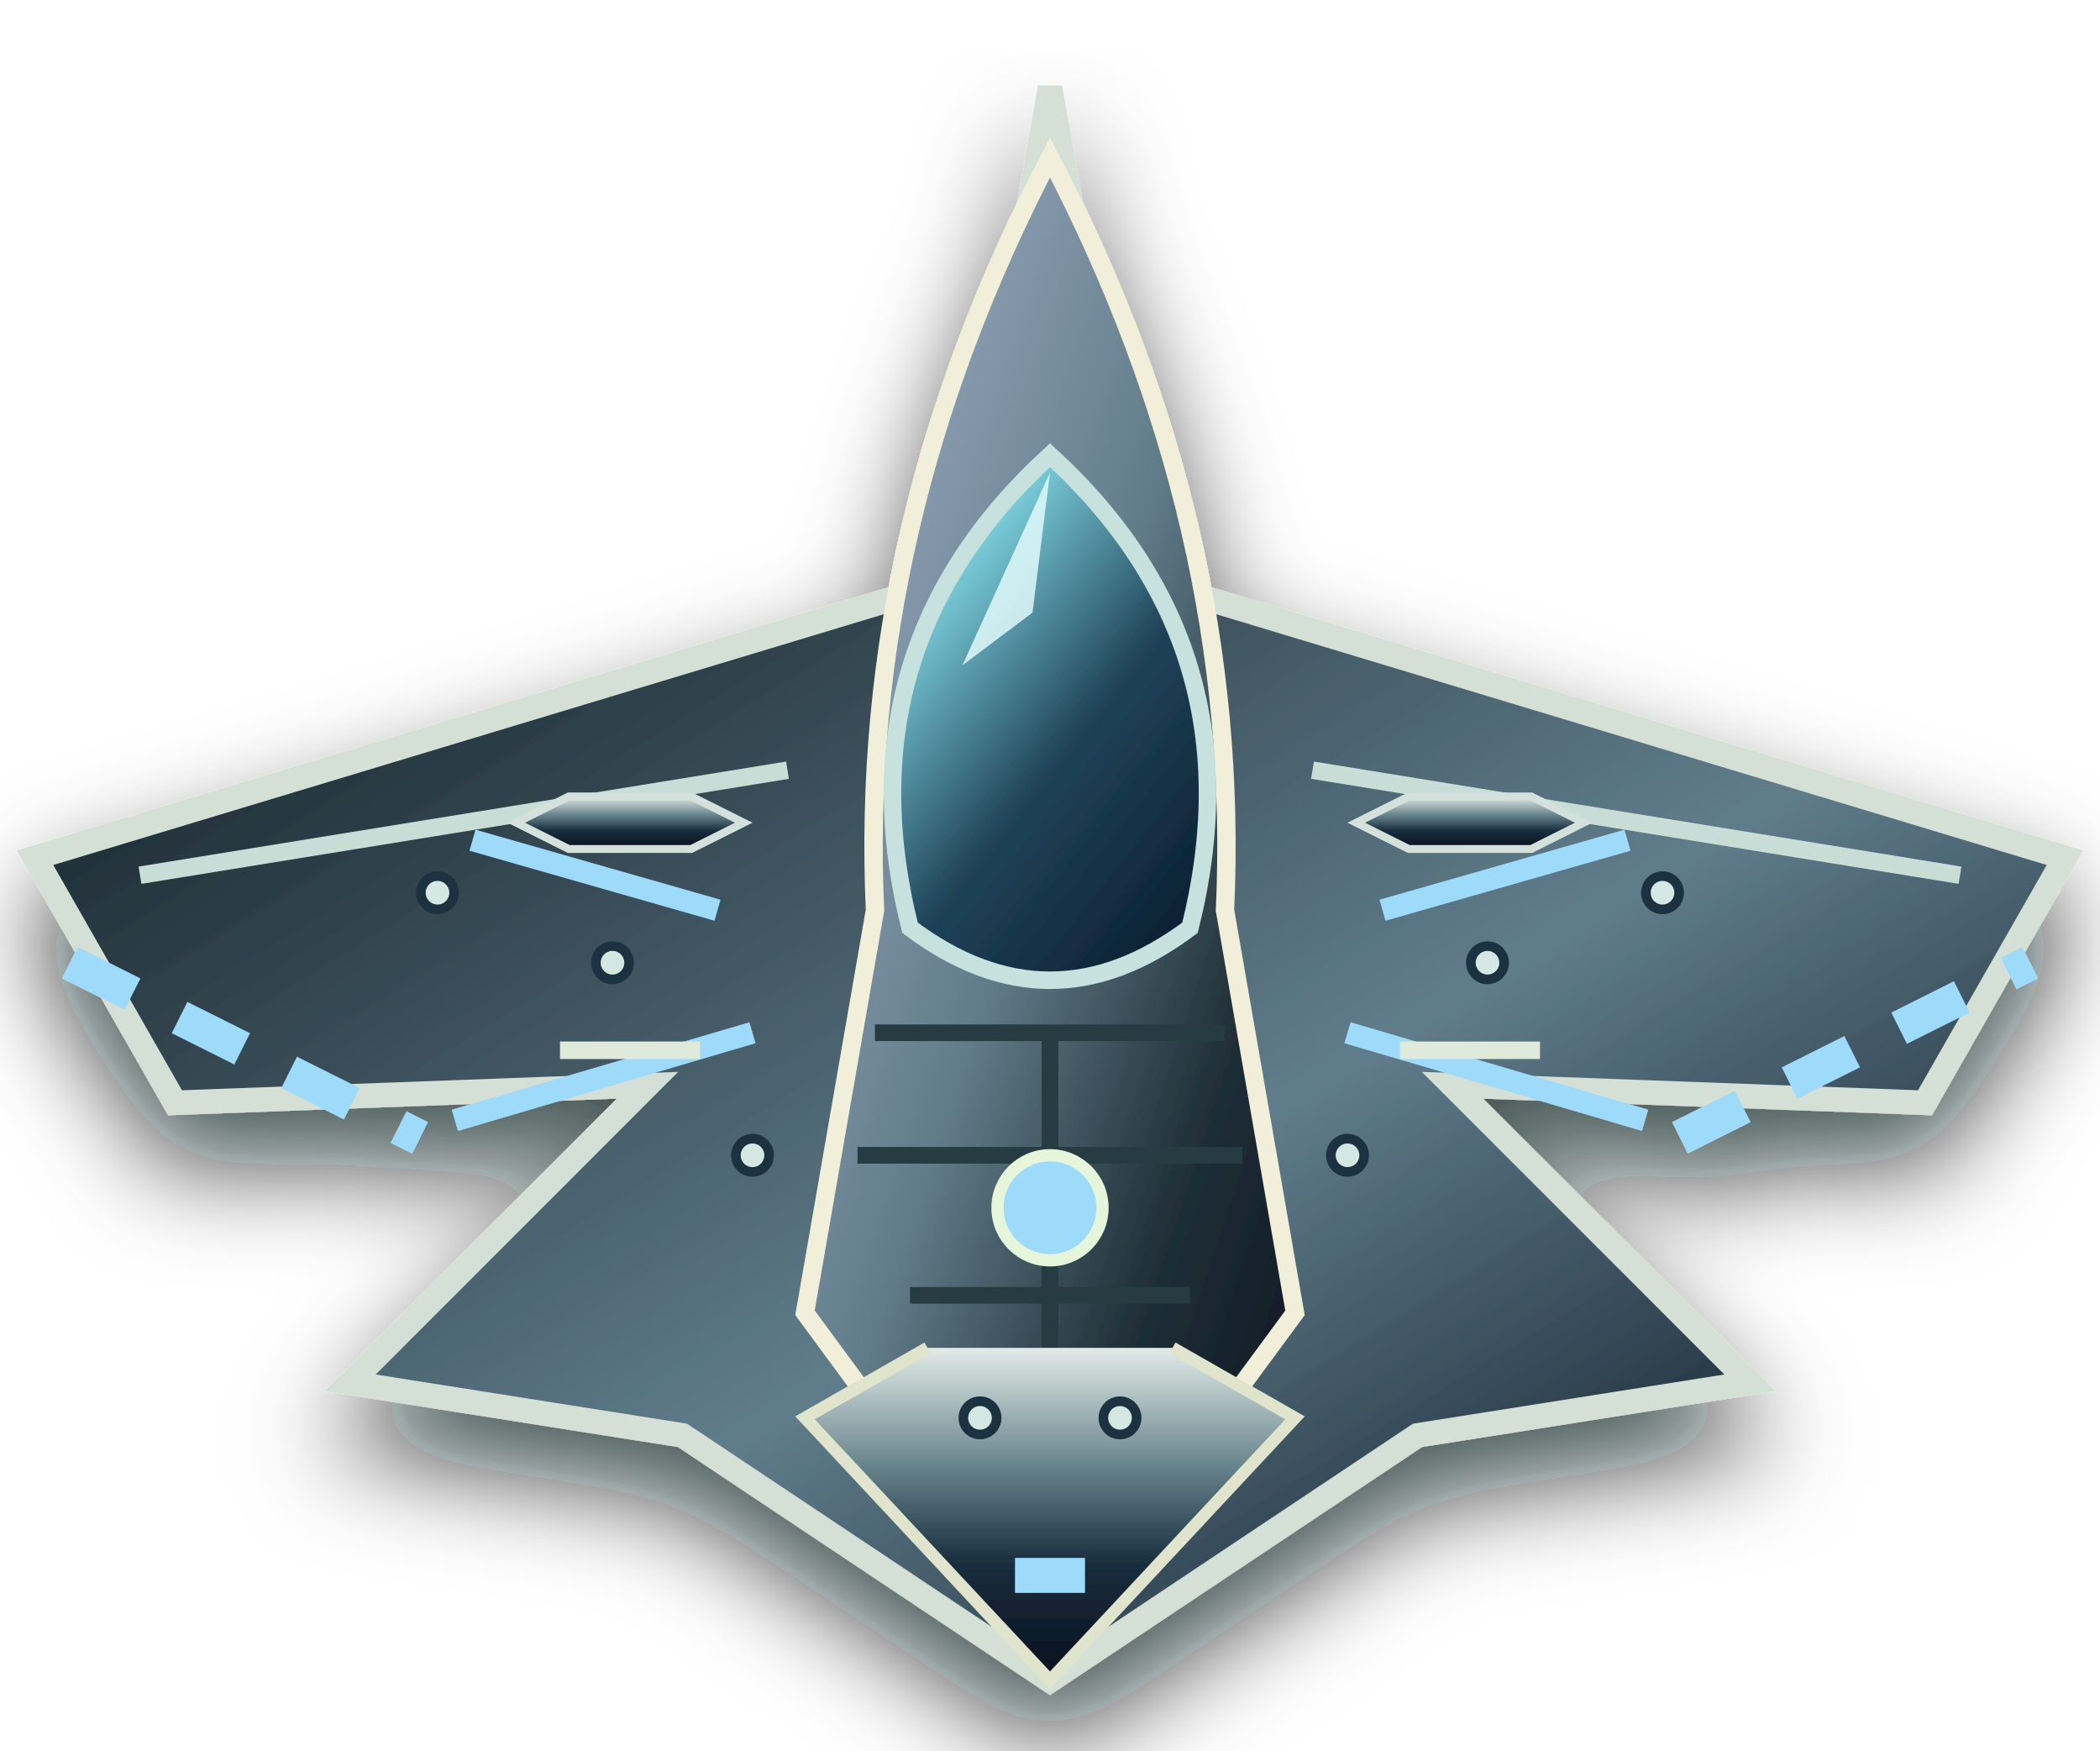
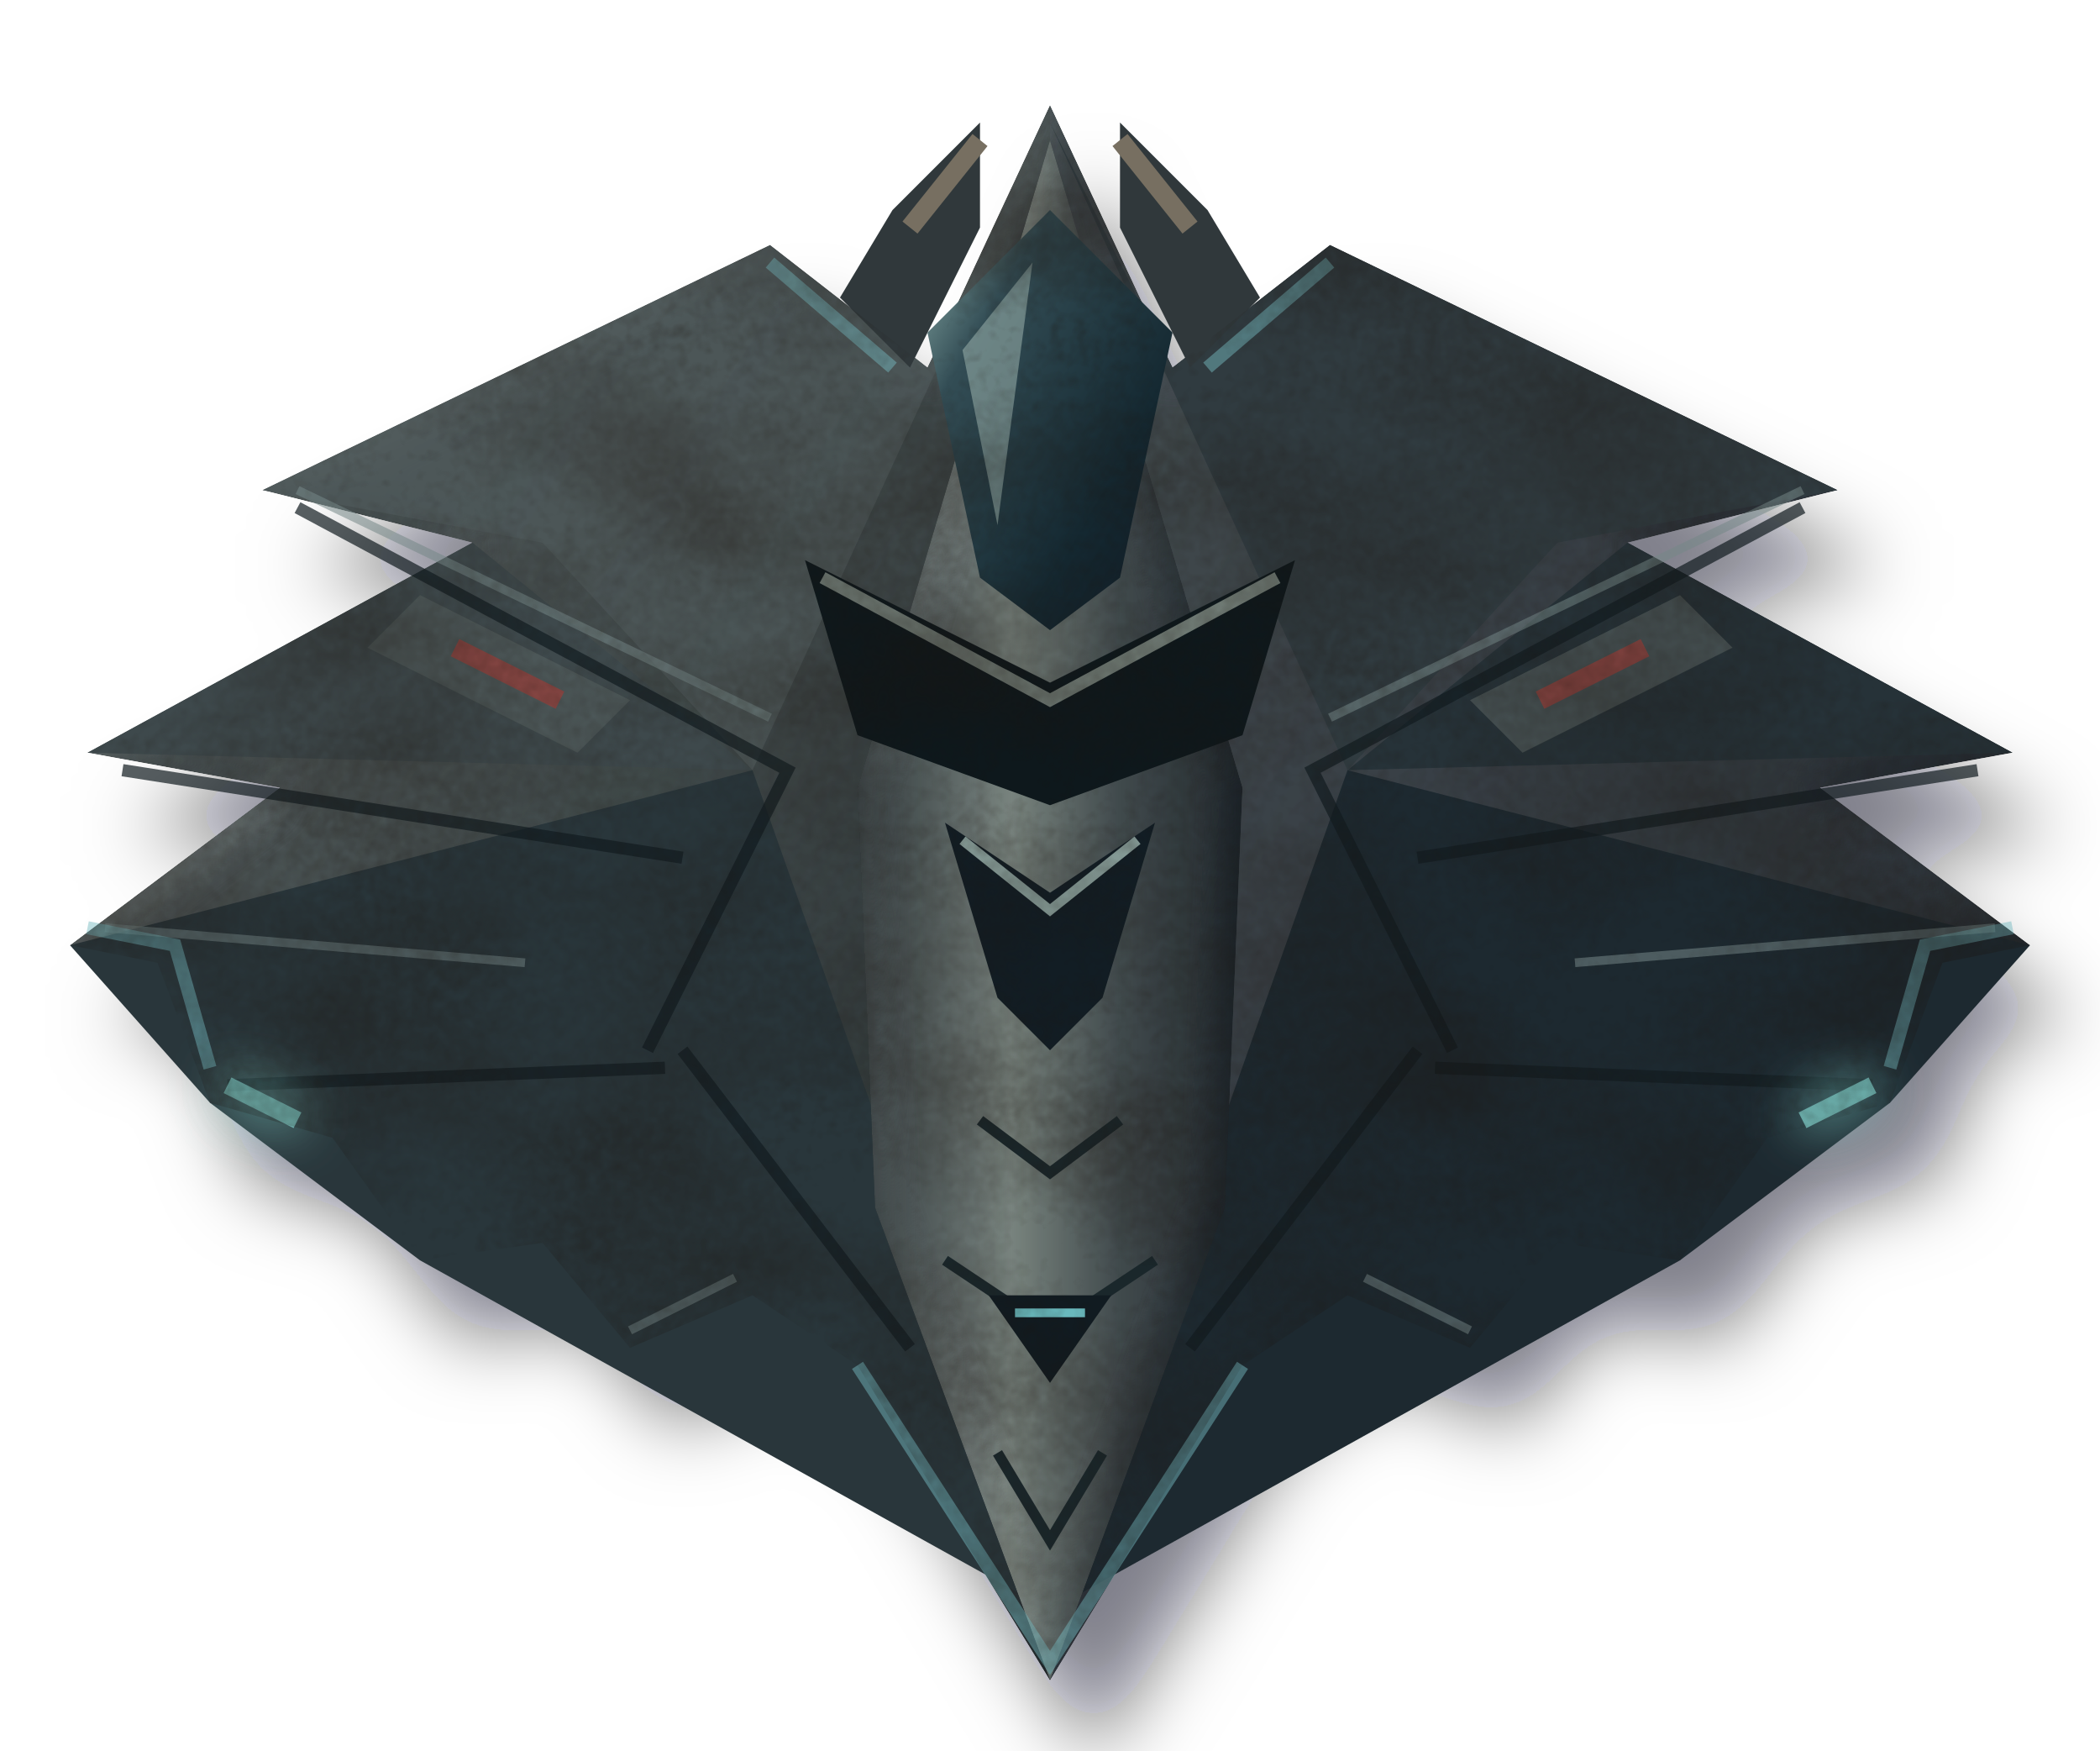
- <svg xmlns="http://www.w3.org/2000/svg" width="120" height="100" viewBox="0 0 120 100">
+ <svg xmlns="http://www.w3.org/2000/svg" xmlns:xlink="http://www.w3.org/1999/xlink" width="120" height="100" viewBox="0 0 120 100">
  <defs>
-     <linearGradient id="hull" x1="0" y1="0" x2="1" y2="1">
-       <stop stop-color="#f6fbf6" />
-       <stop offset=".19" stop-color="#8c9eb2" />
-       <stop offset=".46" stop-color="#627d8a" />
-       <stop offset=".73" stop-color="#202f37" />
-       <stop offset="1" stop-color="#090f1e" />
+     <filter id="bevel" x="-5%" y="-5%" width="110%" height="110%" color-interpolation-filters="sRGB">
+       <feGaussianBlur in="SourceAlpha" stdDeviation="1.1" result="height" />
+       <feDiffuseLighting in="height" surfaceScale="2.6" diffuseConstant="1.18" lighting-color="#fff" result="diffuse">
+         <feDistantLight azimuth="225" elevation="52" />
+       </feDiffuseLighting>
+       <feSpecularLighting in="height" surfaceScale="2.6" specularConstant=".75" specularExponent="18" lighting-color="#fff4df" result="specular">
+         <feDistantLight azimuth="225" elevation="44" />
+       </feSpecularLighting>
+       <feComposite in="SourceGraphic" in2="diffuse" operator="arithmetic" k1="1" result="lit" />
+       <feComposite in="specular" in2="SourceAlpha" operator="in" result="gloss" />
+       <feComposite in="gloss" in2="lit" operator="arithmetic" k2=".38" k3="1" result="shaded" />
+       <feComposite in="shaded" in2="SourceAlpha" operator="in" />
+     </filter>
+     <filter id="grime" x="0" y="0" width="100%" height="100%" color-interpolation-filters="sRGB">
+       <feTurbulence type="fractalNoise" baseFrequency=".07 .12" numOctaves="3" seed="29" result="mottle" />
+       <feTurbulence type="fractalNoise" baseFrequency="1.4" numOctaves="2" seed="5" result="grain" />
+       <feComposite in="mottle" in2="grain" operator="arithmetic" k2=".7" k3=".3" />
+       <feColorMatrix type="matrix" values="0 0 0 0 .1  0 0 0 0 .07  0 0 0 0 .05  -1.6 0 0 0 1.05" />
+       <feComposite in2="SourceAlpha" operator="in" />
+     </filter>
+     <filter id="shadow" x="-20%" y="-20%" width="140%" height="150%">
+       <feGaussianBlur in="SourceAlpha" stdDeviation="2.2" />
+       <feOffset dx="2.5" dy="4.5" result="blur" />
+       <feFlood flood-color="#02070d" flood-opacity=".5" />
+       <feComposite in2="blur" operator="in" />
+     </filter>
+     <filter id="glow" x="-200%" y="-200%" width="500%" height="500%">
+       <feGaussianBlur stdDeviation="1.5" result="halo" />
+       <feMerge>
+         <feMergeNode in="halo" />
+         <feMergeNode in="halo" />
+         <feMergeNode in="SourceGraphic" />
+       </feMerge>
+     </filter>
+     <linearGradient id="wingL" x1="0" y1="0" x2="1" y2="1">
+       <stop stop-color="#515b5d" />
+       <stop offset=".5" stop-color="#343e41" />
+       <stop offset="1" stop-color="#151e23" />
    </linearGradient>
-     <linearGradient id="wing" x1="0" y1="0" x2=".8" y2="1">
-       <stop stop-color="#8eabb7" />
-       <stop offset=".29" stop-color="#202f37" />
-       <stop offset=".69" stop-color="#607c8b" />
-       <stop offset="1" stop-color="#101d29" />
+     <linearGradient id="wingR" x1="0" y1="0" x2="1" y2="1">
+       <stop stop-color="#384247" />
+       <stop offset=".5" stop-color="#283039" />
+       <stop offset="1" stop-color="#101a20" />
    </linearGradient>
-     <linearGradient id="glass" x1=".15" y1="0" x2=".9" y2="1">
-       <stop stop-color="#e6faff" />
-       <stop offset=".18" stop-color="#76c7d4" />
-       <stop offset=".55" stop-color="#204359" />
-       <stop offset="1" stop-color="#091c2d" />
+     <linearGradient id="body" x1="0" x2="1">
+       <stop stop-color="#222b2f" />
+       <stop offset=".3" stop-color="#5e6969" />
+       <stop offset=".4" stop-color="#707c78" />
+       <stop offset=".68" stop-color="#343e43" />
+       <stop offset="1" stop-color="#151e25" />
    </linearGradient>
-     <radialGradient id="core">
-       <stop stop-color="#fff5da" />
-       <stop offset=".28" stop-color="#9edafa" />
-       <stop offset=".72" stop-color="#912c35" />
-       <stop offset="1" stop-color="#251624" />
-     </radialGradient>
-     <linearGradient id="steel" x1="0" y1="0" x2="0" y2="1">
-       <stop stop-color="#e1eae7" />
-       <stop offset=".36" stop-color="#67828b" />
-       <stop offset=".65" stop-color="#192e3e" />
-       <stop offset="1" stop-color="#090f1d" />
+     <linearGradient id="glass" x1="0" y1="0" x2="1" y2="1">
+       <stop stop-color="#90b4af" />
+       <stop offset=".25" stop-color="#334d55" />
+       <stop offset=".7" stop-color="#142831" />
+       <stop offset="1" stop-color="#111a23" />
    </linearGradient>
-     <filter id="shadow" x="-25%" y="-25%" width="150%" height="160%">
-       <feDropShadow dx="0" dy="3" stdDeviation="3" flood-color="#030c17" flood-opacity=".72" />
-     </filter>
+     <g id="airframe">
+       <path d="M60 96 49 78 43 74 36 77 31 71 24 72 19 65 12 63 9 55 4 54 16 45 5 43 27 31 15 28 44 14 53 21 60 6 67 21 76 14 105 28 93 31 115 43 104 45 116 54 111 55 108 63 101 65 96 72 89 71 84 77 77 74 71 78Z" />
+     </g>
  </defs>
-   <g filter="url(#shadow)">
-     <path d="M60 5 65 33 118 49 110 63 83 62 100 79 81 82 60 96 39 82 20 79 37 62 10 63 2 49 55 33Z" fill="url(#wing)" stroke="#d4dfd6" stroke-width="1.4" />
-     <path d="M8 50 45 44 M112 50 75 44" fill="none" stroke="#c8ddd5" stroke-width="1" />
-     <path d="M60 9Q49 30 50 52L46 75 60 94 74 75 70 52Q71 30 60 9Z" fill="url(#hull)" stroke="#f1efda" stroke-width="1.05" />
-     <path d="M60 26Q48 37 52 53Q60 59 68 53Q72 37 60 26Z" fill="url(#glass)" stroke="#c6e1de" />
-     <path d="M60 27 55 38 59 35" fill="#e8ffff" opacity=".8" />
-     <path d="M50 59 70 59 M49 66 71 66 M52 74 68 74 M60 59v25" fill="none" stroke="#263b43" stroke-width=".95" />
-     <path d="M53 77 46 81 60 96 74 81 67 77" fill="url(#steel)" stroke="#e1e4cc" stroke-width=".7" />
-     <path d="M27 48 41 52 M93 48 79 52 M26 64 43 59 M94 64 77 59" stroke="#9edafa" stroke-width="1.25" />
-     <path d="M32 60h8 M80 60h8" stroke="#e0eadb" stroke-width="1" />
-     <path d="M32.5 45.5h7l3 1.5-3 1.5h-7l-3-1.5Z" fill="url(#steel)" stroke="#d3e0dc" stroke-width=".45" />
-     <path d="M80.5 45.5h7l3 1.5-3 1.5h-7l-3-1.5Z" fill="url(#steel)" stroke="#d3e0dc" stroke-width=".45" />
-     <circle cx="25" cy="51" r=".95" fill="#d4e7e2" stroke="#1b3341" stroke-width=".55" />
-     <circle cx="35" cy="55" r=".95" fill="#d4e7e2" stroke="#1b3341" stroke-width=".55" />
-     <circle cx="43" cy="66" r=".95" fill="#d4e7e2" stroke="#1b3341" stroke-width=".55" />
-     <circle cx="95" cy="51" r=".95" fill="#d4e7e2" stroke="#1b3341" stroke-width=".55" />
-     <circle cx="85" cy="55" r=".95" fill="#d4e7e2" stroke="#1b3341" stroke-width=".55" />
-     <circle cx="77" cy="66" r=".95" fill="#d4e7e2" stroke="#1b3341" stroke-width=".55" />
-     <circle cx="56" cy="81" r=".95" fill="#d4e7e2" stroke="#1b3341" stroke-width=".55" />
-     <circle cx="64" cy="81" r=".95" fill="#d4e7e2" stroke="#1b3341" stroke-width=".55" />
-     <path d="M4 55 24 65 M96 65 116 55" stroke="#9edafa" stroke-width="2" stroke-dasharray="4 3" />
-     <circle cx="60" cy="69" r="3" fill="#9edafa" stroke="#e6f6db" stroke-width=".7" />
-     <path d="M58 90h4" stroke="#9edafa" stroke-width="2" />
+   <use href="#airframe" xlink:href="#airframe" filter="url(#shadow)" />
+   <g filter="url(#bevel)">
+     <path d="M60 6 53 21 44 14 15 28 27 31 5 43 16 45 4 54 9 55 12 63 19 65 24 72 31 71 36 77 43 74 49 78 60 96Z" fill="url(#wingL)" />
+     <path d="M60 6 67 21 76 14 105 28 93 31 115 43 104 45 116 54 111 55 108 63 101 65 96 72 89 71 84 77 77 74 71 78 60 96Z" fill="url(#wingR)" />
  </g>
+   <path d="M60 7 43 44 31 31 15 28 44 14 53 21Z" fill="#4e5859" opacity=".76" />
+   <path d="M60 7 77 44 89 31 105 28 76 14 67 21Z" fill="#303b40" />
+   <path d="M43 44 5 43 27 31Z" fill="#3e494c" />
+   <path d="M77 44 115 43 93 31Z" fill="#263238" />
+   <path d="M43 44 60 92 24 72 12 63 4 54Z" fill="#29363b" />
+   <path d="M77 44 60 92 96 72 108 63 116 54Z" fill="#1d2930" />
+   <path d="M60 8 49 45 50 69 60 96 70 69 71 45Z" fill="url(#body)" filter="url(#bevel)" />
+   <path d="M46 32 60 39 74 32 71 42 60 46 49 42Z" fill="#0e181c" />
+   <path d="M47 33 60 40 73 33" stroke="#a1ada2" stroke-width=".7" fill="none" opacity=".65" />
+   <path d="M53 19 60 12 67 19 64 33 60 36 56 33Z" fill="url(#glass)" />
+   <path d="M55 20 59 15 57 30" fill="#b4c9c0" opacity=".45" />
+   <path d="M17 29 45 44 37 60 M103 29 75 44 83 60 M7 44 39 49 M113 44 81 49 M13 62 38 61 M107 62 82 61 M39 60 52 77 M81 60 68 77" stroke="#111b20" stroke-width=".7" fill="none" opacity=".7" />
+   <path d="M17 28 44 41 M103 28 76 41 M6 53 30 55 M114 53 90 55 M36 76 42 73 M84 76 78 73" stroke="#758787" stroke-width=".5" fill="none" opacity=".55" />
+   <path d="M24 34 36 40 33 43 21 37Z M96 34 84 40 87 43 99 37Z" fill="#525d5c" opacity=".7" />
+   <path d="M26 37 32 40 M94 37 88 40" stroke="#9d403a" stroke-width="1.1" opacity=".72" />
+   <path d="M51 12 56 7 56 13 52 21 48 17Z M69 12 64 7 64 13 68 21 72 17Z" fill="#30383b" />
+   <path d="M52 13 56 8 M68 13 64 8" stroke="#776f61" stroke-width="1.1" />
+   <path d="M54 47 60 51 66 47 63 57 60 60 57 57Z" fill="#121d24" />
+   <path d="M55 48 60 52 65 48" stroke="#849995" stroke-width=".55" fill="none" />
+   <path d="M56 64 60 67 64 64 M54 72 60 76 66 72 M57 83 60 88 63 83" stroke="#1a272b" stroke-width=".6" fill="none" />
+   <path d="M5 53 10 54 12 61 M115 53 110 54 108 61 M44 15 51 21 M76 15 69 21 M49 78 60 95 71 78" stroke="#76bbc1" stroke-width=".75" fill="none" opacity=".48" />
+   <path d="M13 62 17 64 M107 62 103 64" stroke="#96f5ed" stroke-width="1" filter="url(#glow)" opacity=".62" />
+   <path d="M56.5 74h7l-3.5 5Z" fill="#111b21" />
+   <path d="M58 75h4" stroke="#69b9bd" stroke-width=".5" />
+   <use href="#airframe" xlink:href="#airframe" filter="url(#grime)" opacity=".48" />
</svg>
